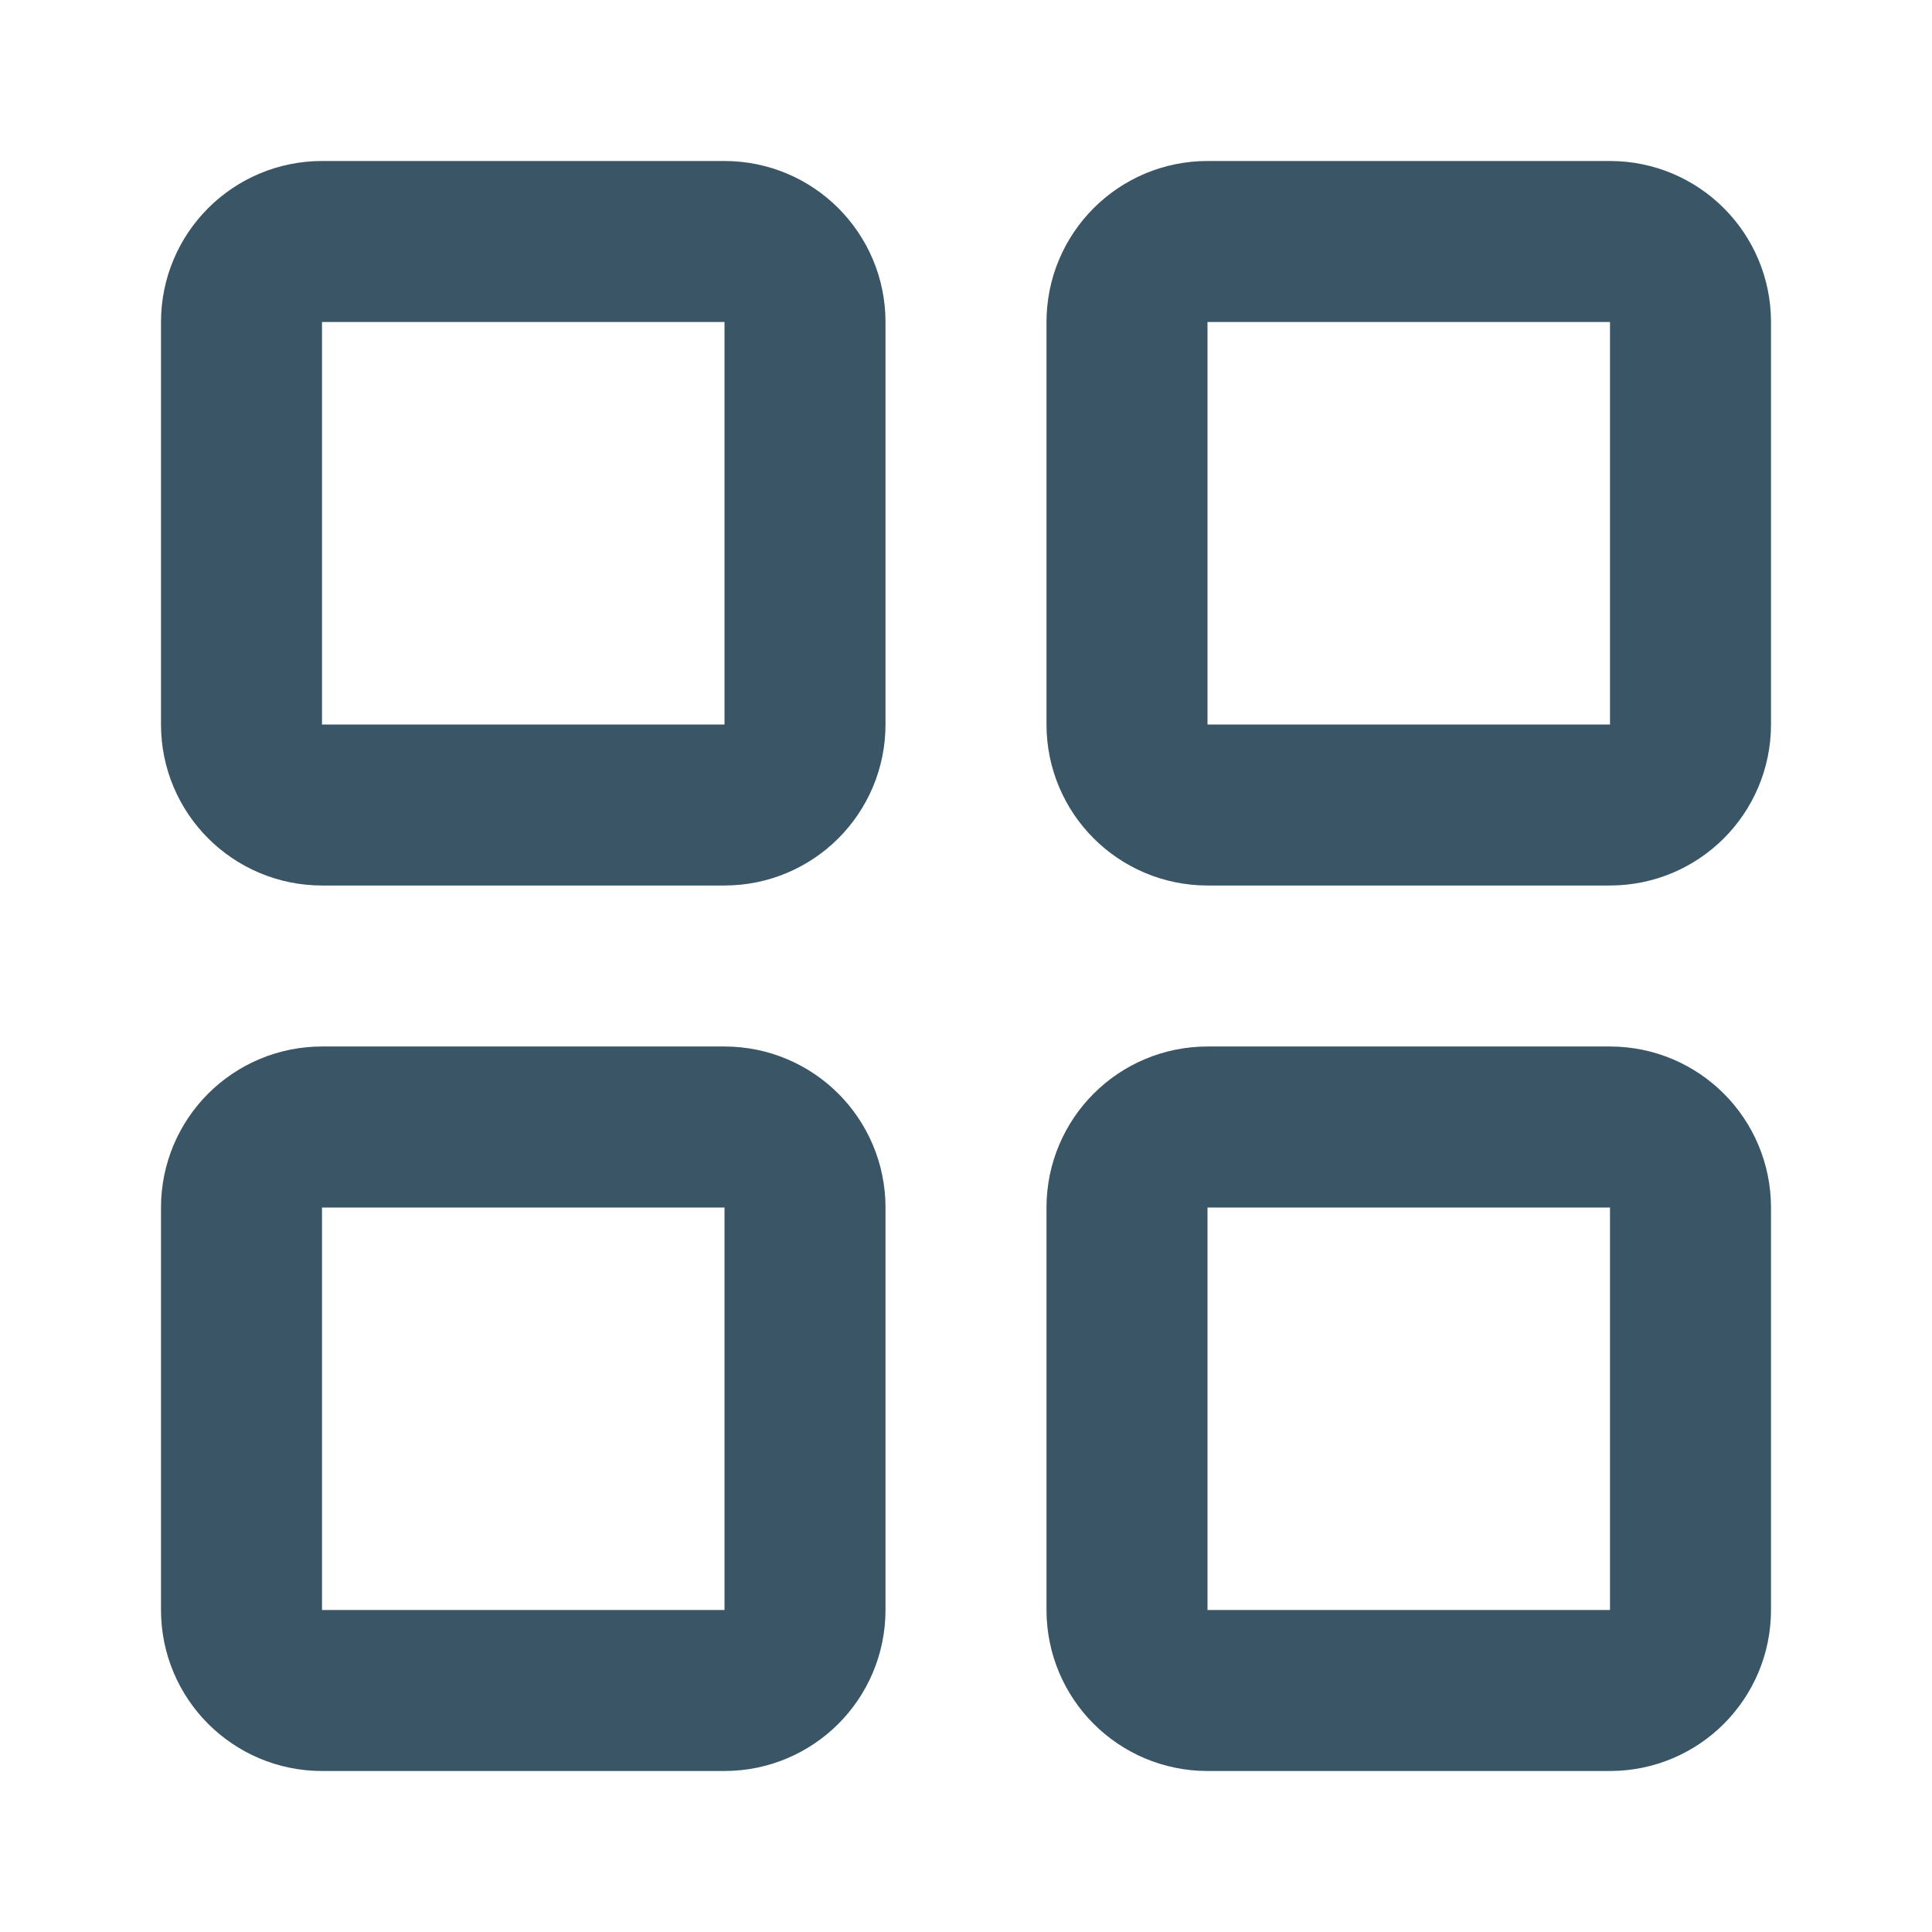
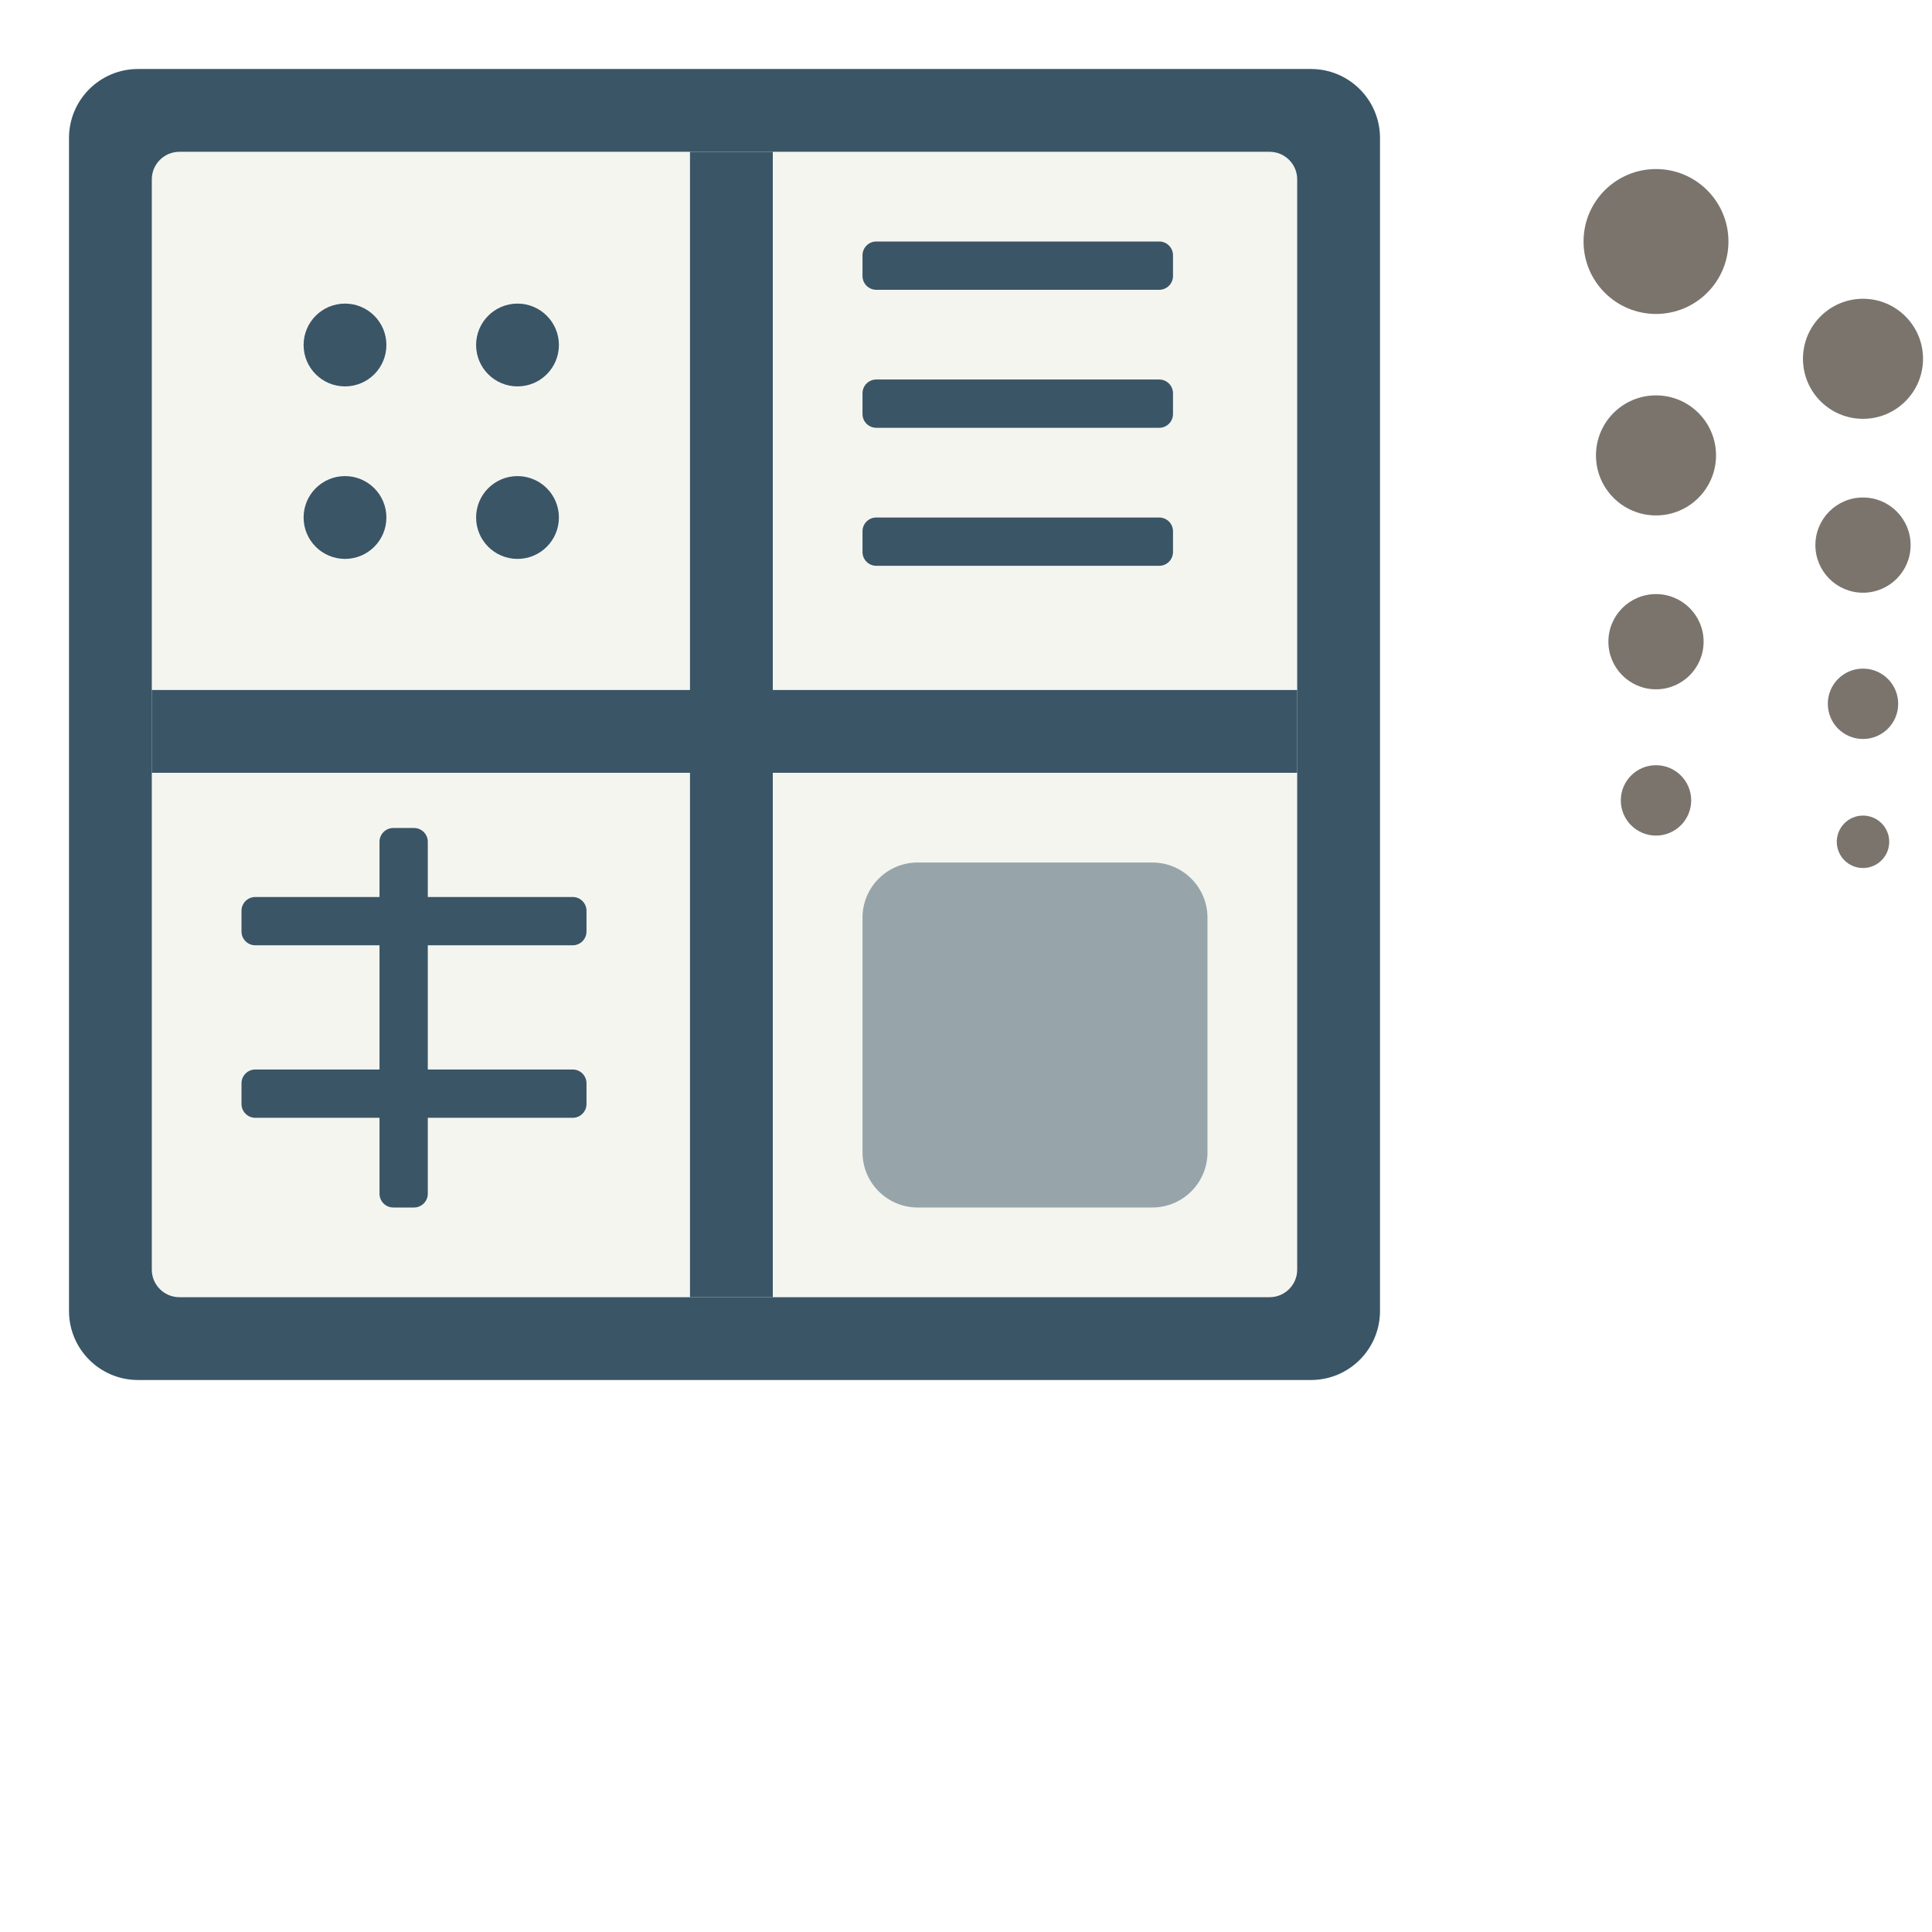
- <svg xmlns="http://www.w3.org/2000/svg" class="lucide lucide-layout-grid" width="24" height="24" viewBox="0 0 24 24" fill="none" stroke="#3A5566" stroke-width="2" stroke-linecap="round" stroke-linejoin="round">
-   <rect width="7" height="7" x="3" y="3" rx="1" />
-   <rect width="7" height="7" x="14" y="3" rx="1" />
-   <rect width="7" height="7" x="14" y="14" rx="1" />
-   <rect width="7" height="7" x="3" y="14" rx="1" />
+ <svg xmlns="http://www.w3.org/2000/svg" width="28" height="28" viewBox="0 0 28 28">
+   <g>
+     <g>
+       <rect fill="#3A5566" x="1" y="1" width="19" height="19" rx="1" />
+       <rect fill="#F5F5F0" x="2.2" y="2.2" width="16.6" height="16.6" rx="0.4" />
+     </g>
+     <g>
+       <rect fill="#3A5566" x="10" y="2.2" width="1.2" height="16.6" />
+       <rect fill="#3A5566" x="2.2" y="10" width="16.6" height="1.2" />
+     </g>
+     <g>
+       <circle fill="#3A5566" cx="5" cy="5" r="0.6" />
+       <circle fill="#3A5566" cx="7.5" cy="5" r="0.6" />
+       <circle fill="#3A5566" cx="5" cy="7.5" r="0.6" />
+       <circle fill="#3A5566" cx="7.5" cy="7.5" r="0.6" />
+     </g>
+     <g>
+       <rect fill="#3A5566" x="12.5" y="3.5" width="4.5" height="0.7" rx="0.2" />
+       <rect fill="#3A5566" x="12.5" y="5.5" width="4.5" height="0.7" rx="0.2" />
+       <rect fill="#3A5566" x="12.5" y="7.5" width="4.5" height="0.7" rx="0.2" />
+     </g>
+     <g>
+       <rect fill="#3A5566" x="3.5" y="13" width="5" height="0.7" rx="0.2" />
+       <rect fill="#3A5566" x="3.5" y="15.5" width="5" height="0.7" rx="0.2" />
+       <rect fill="#3A5566" x="5.5" y="12" width="0.7" height="5.5" rx="0.2" />
+     </g>
+     <g>
+       <rect fill="#3A5566" x="12.5" y="12.5" width="5" height="5" rx="0.8" opacity="0.5" />
+     </g>
+     <g>
+       <circle fill="#7B746D" cx="24" cy="3.5" r="1.05" />
+     </g>
+     <g>
+       <circle fill="#7B746D" cx="24" cy="6.6" r="0.87" />
+     </g>
+     <g>
+       <circle fill="#7B746D" cx="24" cy="9.3" r="0.69" />
+     </g>
+     <g>
+       <circle fill="#7B746D" cx="24" cy="11.6" r="0.51" />
+     </g>
+     <g>
+       <circle fill="#7B746D" cx="27" cy="5.2" r="0.87" />
+     </g>
+     <g>
+       <circle fill="#7B746D" cx="27" cy="7.9" r="0.69" />
+     </g>
+     <g>
+       <circle fill="#7B746D" cx="27" cy="10.2" r="0.51" />
+     </g>
+     <g>
+       <circle fill="#7B746D" cx="27" cy="12.2" r="0.38" />
+     </g>
+   </g>
</svg>
